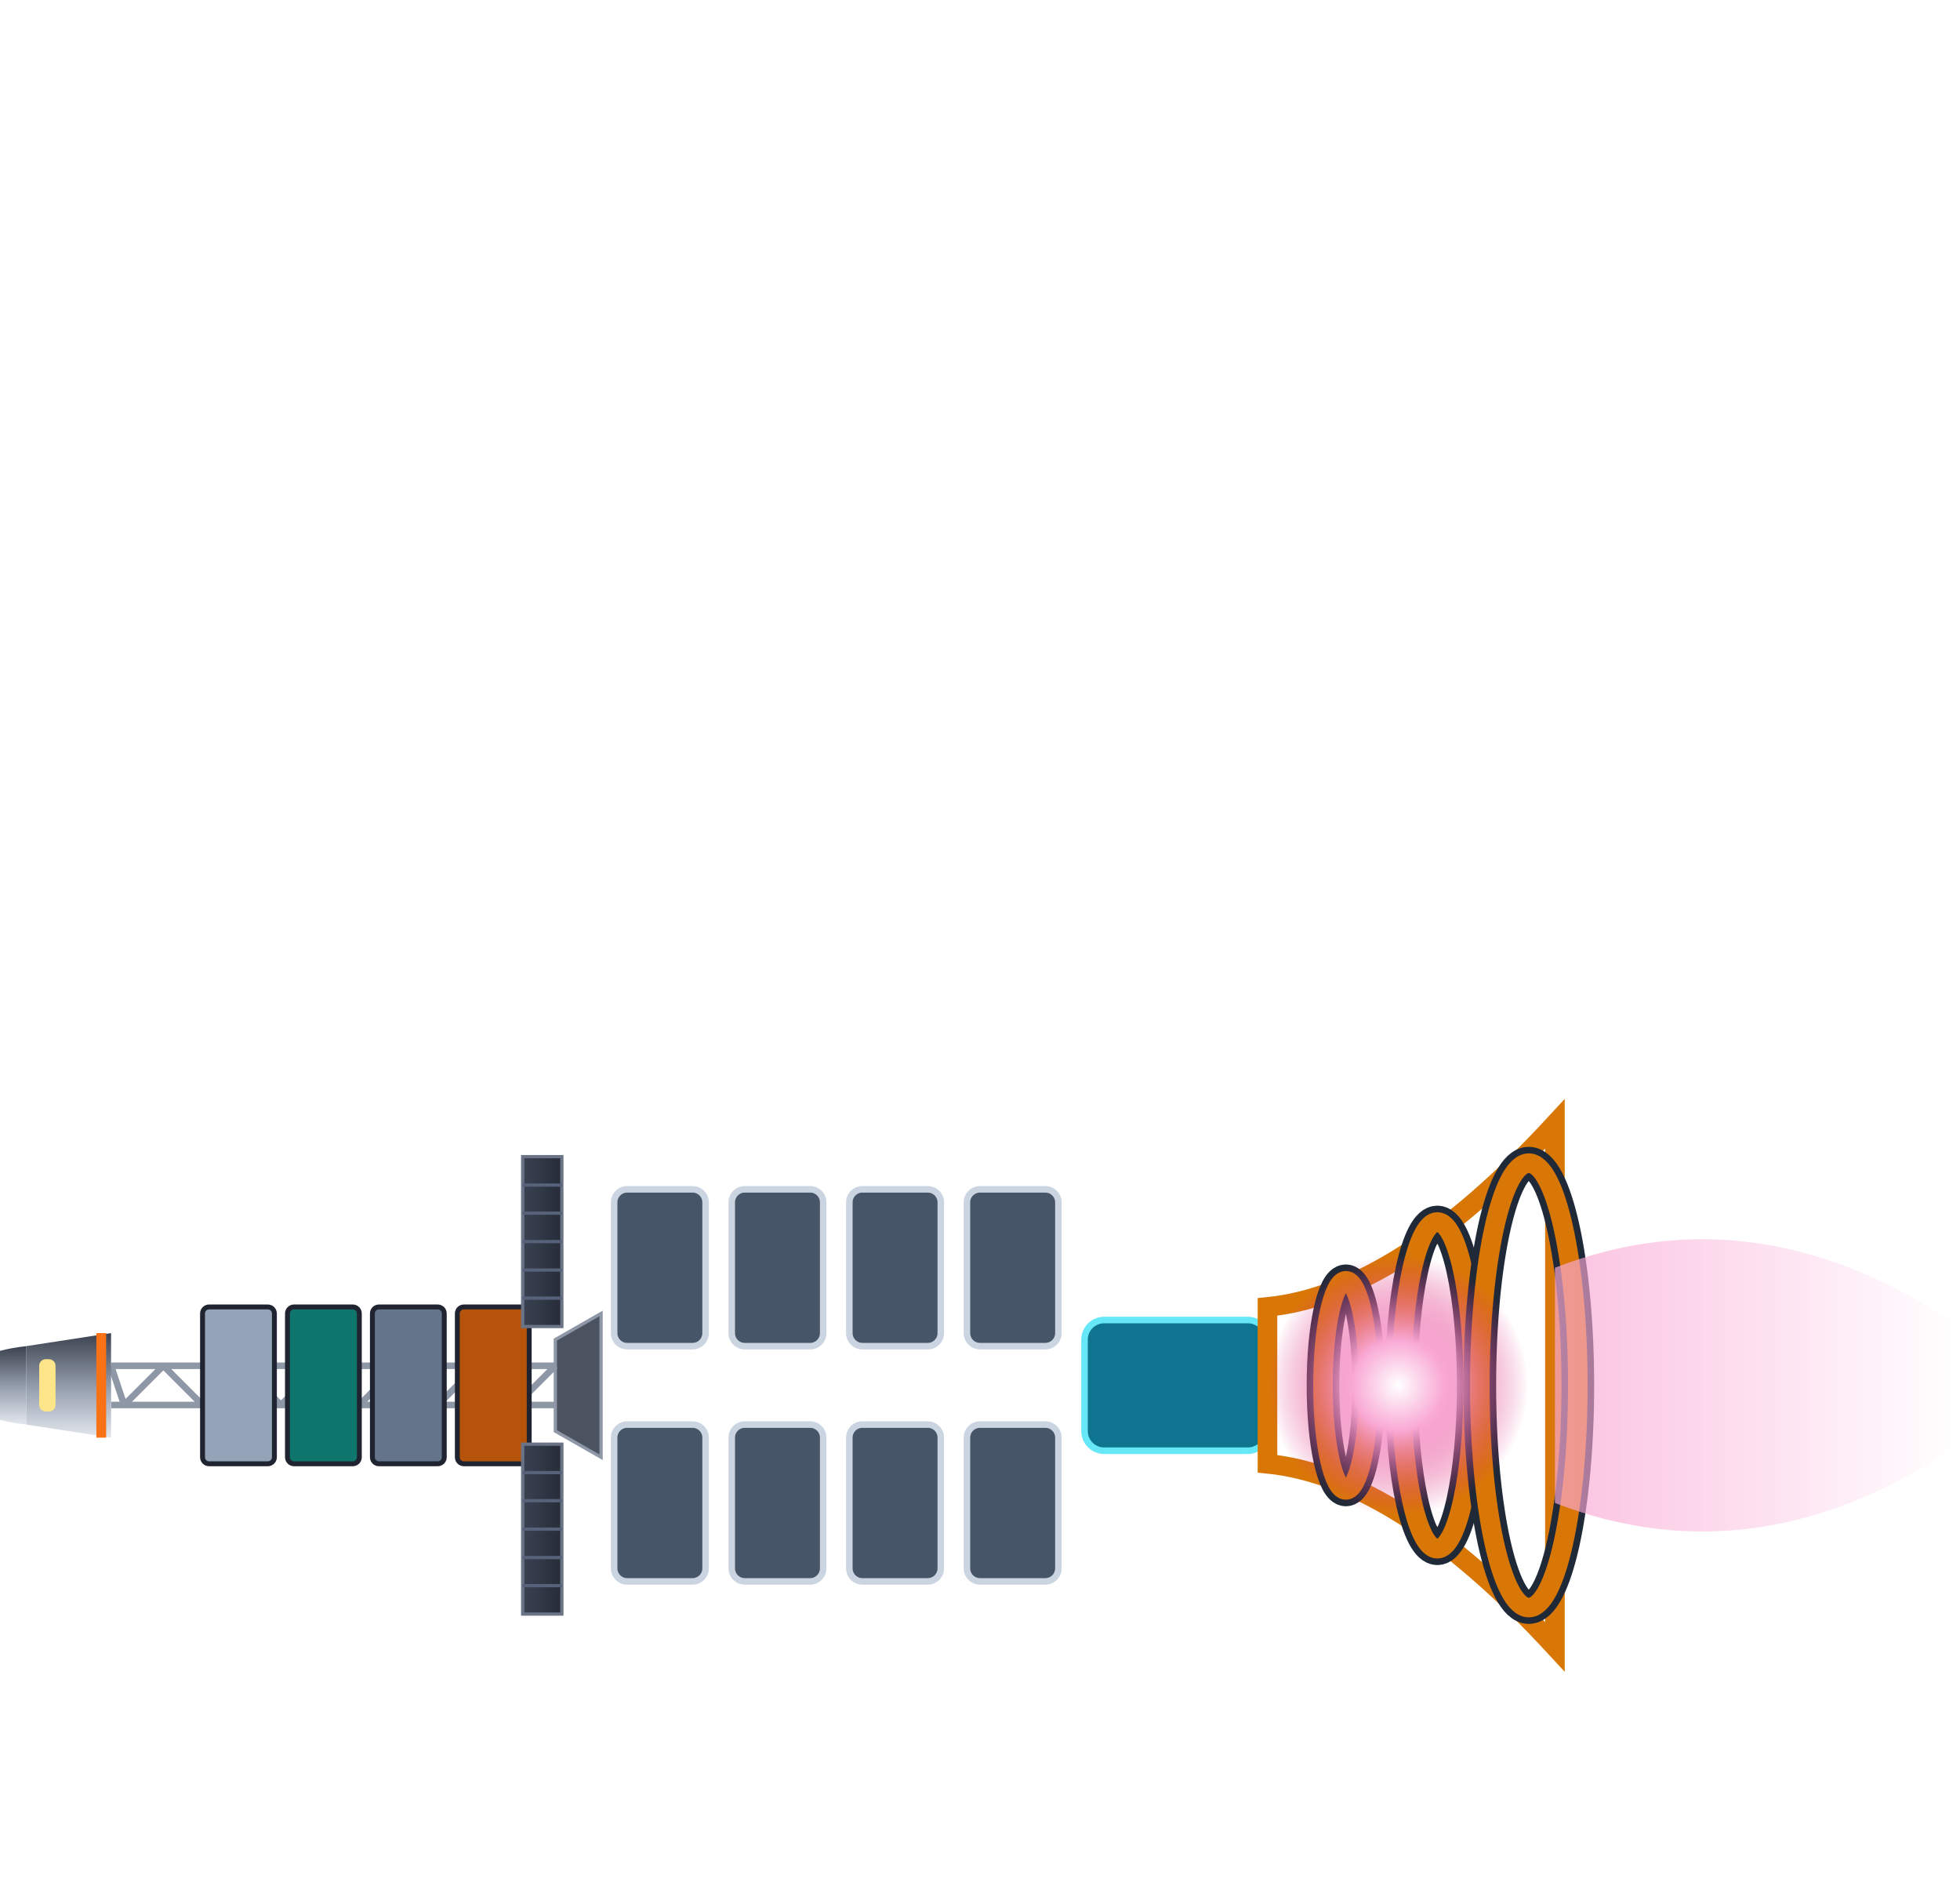
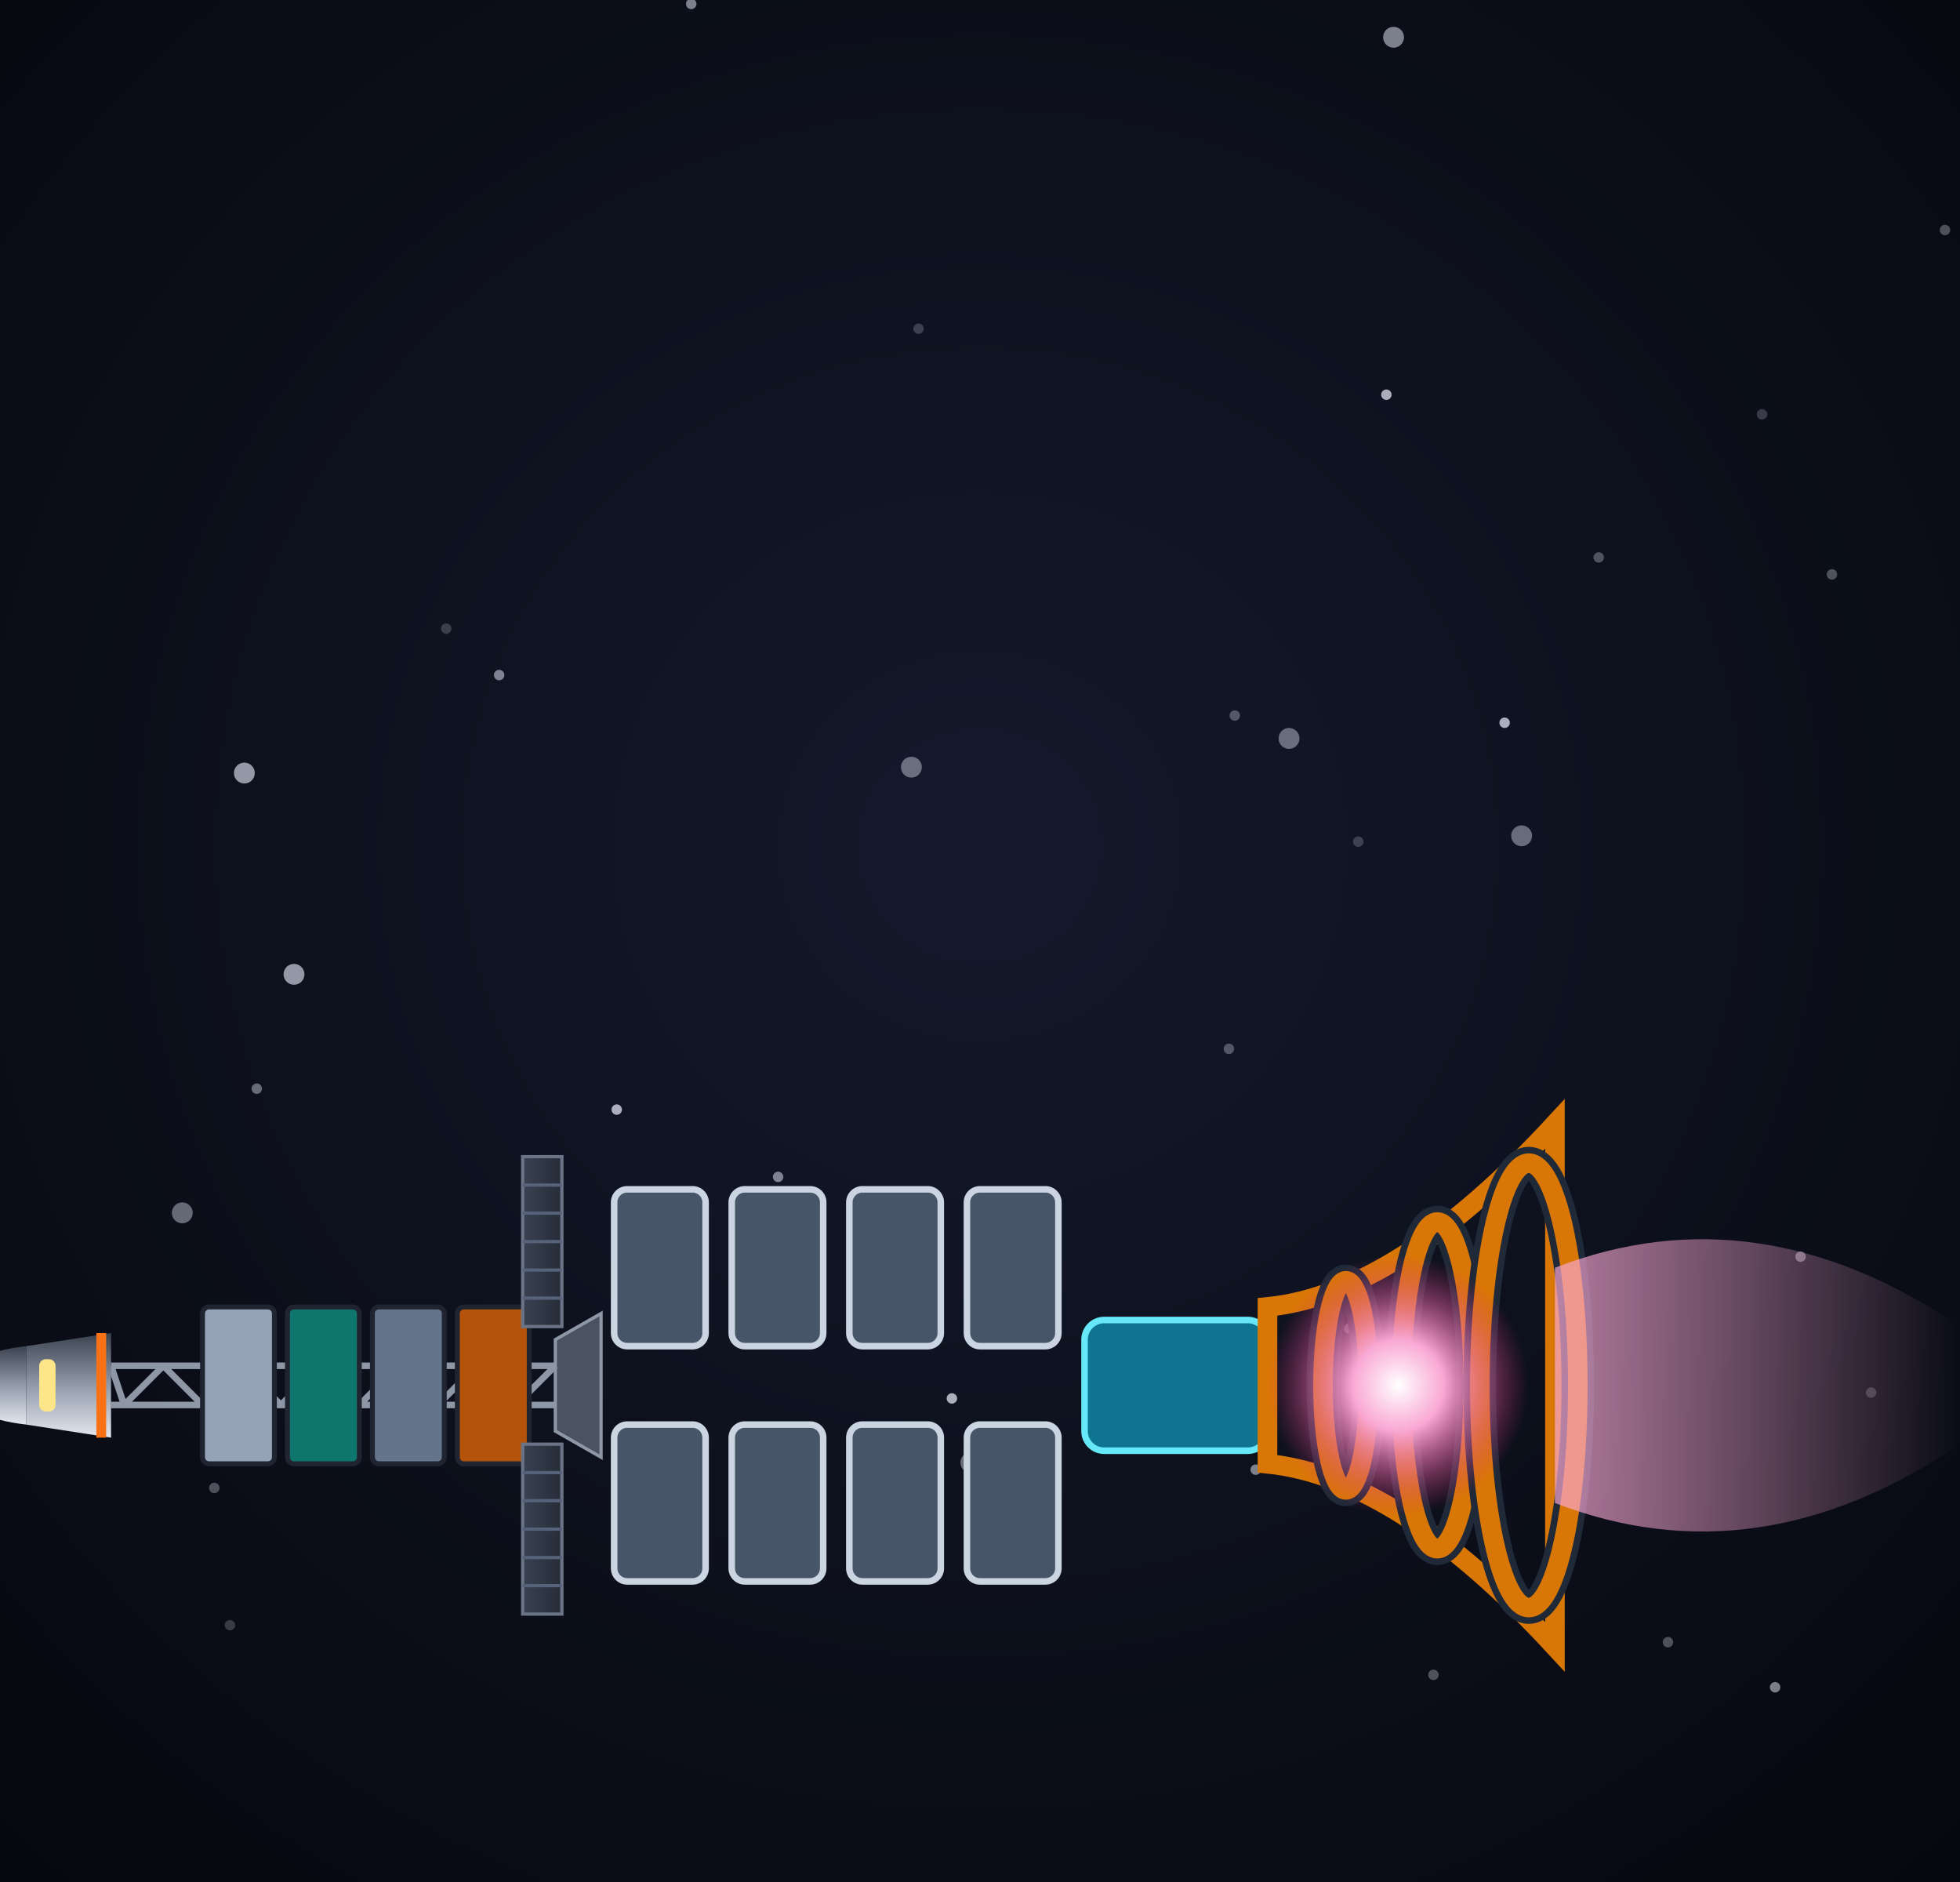
<svg xmlns="http://www.w3.org/2000/svg" viewBox="0 0 300 288" width="300" height="288">
  <defs>
    <filter id="glow" x="-50%" y="-50%" width="200%" height="200%">
      <feGaussianBlur stdDeviation="4" result="b" />
      <feMerge>
        <feMergeNode in="b" />
        <feMergeNode in="SourceGraphic" />
      </feMerge>
    </filter>
    <filter id="soft" x="-50%" y="-50%" width="200%" height="200%">
      <feGaussianBlur stdDeviation="9" />
    </filter>
-     <radialGradient id="bg">
-       <stop offset="0" stop-color="#05060c" />
+     <radialGradient id="bg" cx="50%" cy="45%" r="85%">
+       <stop offset="0%" stop-color="#141a2c" />
+       <stop offset="100%" stop-color="#04050a" />
    </radialGradient>
    <linearGradient id="mt" x1="0" y1="0" x2="0" y2="1">
      <stop offset="0" stop-color="#94a3b8" stop-opacity="1" />
      <stop offset="0.45" stop-color="#e2e8f0" stop-opacity="1" />
      <stop offset="1" stop-color="#475569" stop-opacity="1" />
    </linearGradient>
    <radialGradient id="zp" cx="50%" cy="50%" r="50%">
      <stop offset="0" stop-color="#ffffff" stop-opacity="1" />
      <stop offset="0.35" stop-color="#f9a8d4" stop-opacity="1" />
      <stop offset="1" stop-color="#db2777" stop-opacity="0" />
    </radialGradient>
    <linearGradient id="shHull" x1="0" y1="0" x2="1" y2="0">
      <stop offset="0" stop-color="#e3e7ee" stop-opacity="1" />
      <stop offset="0.45" stop-color="#9aa3b2" stop-opacity="1" />
      <stop offset="1" stop-color="#3b424f" stop-opacity="1" />
    </linearGradient>
    <radialGradient id="shTank" cx="35%" cy="35%" r="70%">
      <stop offset="0" stop-color="#f4f6fa" stop-opacity="1" />
      <stop offset="0.55" stop-color="#a7b0be" stop-opacity="1" />
      <stop offset="1" stop-color="#4b5260" stop-opacity="1" />
    </radialGradient>
    <linearGradient id="shRad" x1="0" y1="0" x2="0" y2="1">
      <stop offset="0" stop-color="#3a4252" stop-opacity="1" />
      <stop offset="1" stop-color="#262c38" stop-opacity="1" />
    </linearGradient>
    <linearGradient id="shPv" x1="0" y1="0" x2="0" y2="1">
      <stop offset="0" stop-color="#1e3a8a" stop-opacity="1" />
      <stop offset="1" stop-color="#172554" stop-opacity="1" />
    </linearGradient>
  </defs>
+   <rect width="300" height="288" fill="url(#bg)" />
+   <circle cx="286.4" cy="213.1" r="0.8" fill="#eef0ff" opacity="0.2" />
+   <circle cx="213.3" cy="5.7" r="1.6" fill="#eef0ff" opacity="0.5" />
+   <circle cx="35.2" cy="248.7" r="0.8" fill="#eef0ff" opacity="0.2" />
+   <circle cx="148.6" cy="223.8" r="1.6" fill="#eef0ff" opacity="0.4" />
+   <circle cx="271.7" cy="258.2" r="0.8" fill="#eef0ff" opacity="0.5" />
+   <circle cx="212.2" cy="60.4" r="0.8" fill="#eef0ff" opacity="0.7" />
+   <circle cx="232.9" cy="127.9" r="1.6" fill="#eef0ff" opacity="0.4" />
+   <circle cx="119.1" cy="180.1" r="0.8" fill="#eef0ff" opacity="0.5" />
+   <circle cx="244.7" cy="85.3" r="0.8" fill="#eef0ff" opacity="0.3" />
+   <circle cx="139.5" cy="117.4" r="1.6" fill="#eef0ff" opacity="0.4" />
+   <circle cx="255.3" cy="251.3" r="0.8" fill="#eef0ff" opacity="0.3" />
+   <circle cx="32.8" cy="227.7" r="0.8" fill="#eef0ff" opacity="0.3" />
+   <circle cx="68.3" cy="96.2" r="0.8" fill="#eef0ff" opacity="0.2" />
+   <circle cx="280.4" cy="87.9" r="0.8" fill="#eef0ff" opacity="0.3" />
+   <circle cx="76.4" cy="103.3" r="0.8" fill="#eef0ff" opacity="0.5" />
+   <circle cx="219.4" cy="256.3" r="0.8" fill="#eef0ff" opacity="0.3" />
+   <circle cx="94.4" cy="169.8" r="0.8" fill="#eef0ff" opacity="0.7" />
+   <circle cx="275.6" cy="192.3" r="0.8" fill="#eef0ff" opacity="0.4" />
+   <circle cx="192.6" cy="213.7" r="0.8" fill="#eef0ff" opacity="0.4" />
+   <circle cx="197.3" cy="113" r="1.6" fill="#eef0ff" opacity="0.4" />
+   <circle cx="230.3" cy="110.6" r="0.8" fill="#eef0ff" opacity="0.7" />
+   <circle cx="188.1" cy="160.5" r="0.8" fill="#eef0ff" opacity="0.3" />
+   <circle cx="189" cy="109.5" r="0.8" fill="#eef0ff" opacity="0.3" />
+   <circle cx="140.6" cy="50.3" r="0.8" fill="#eef0ff" opacity="0.2" />
+   <circle cx="105.8" cy="0.6" r="0.8" fill="#eef0ff" opacity="0.5" />
+   <circle cx="269.7" cy="63.4" r="0.8" fill="#eef0ff" opacity="0.2" />
+   <circle cx="206.5" cy="203.3" r="0.8" fill="#eef0ff" opacity="0.3" />
+   <circle cx="145.7" cy="214" r="0.8" fill="#eef0ff" opacity="0.7" />
+   <circle cx="39.3" cy="166.6" r="0.8" fill="#eef0ff" opacity="0.4" />
+   <circle cx="27.9" cy="185.6" r="1.6" fill="#eef0ff" opacity="0.4" />
+   <circle cx="207.9" cy="128.8" r="0.8" fill="#eef0ff" opacity="0.2" />
+   <circle cx="297.7" cy="35.2" r="0.8" fill="#eef0ff" opacity="0.3" />
+   <circle cx="104.8" cy="189.3" r="0.8" fill="#eef0ff" opacity="0.2" />
+   <circle cx="192.2" cy="224.9" r="0.8" fill="#eef0ff" opacity="0.5" />
+   <circle cx="45" cy="149.1" r="1.6" fill="#eef0ff" opacity="0.6" />
+   <circle cx="37.4" cy="118.3" r="1.6" fill="#eef0ff" opacity="0.6" />
  <g transform="">
    <g transform="translate(92 212) rotate(-90) scale(0.5)">
      <path d="M-22,0 L22,0 L14,-14 L-14,-14 Z" fill="#4b5260" stroke="#8e97a6" stroke-width="1" />
      <path d="M-6,-14 L-6,-150 M6,-14 L6,-150 M6,-14 L-6,-26 M-6,-26 L6,-38 M6,-38 L-6,-50 M-6,-50 L6,-62 M6,-62 L-6,-74 M-6,-74 L6,-86 M6,-86 L-6,-98 M-6,-98 L6,-110 M6,-110 L-6,-122 M-6,-122 L6,-134 M6,-134 L-6,-146 M-6,-146 L6,-150" stroke="#8e97a6" stroke-width="2" fill="none" />
      <rect x="-24" y="-44" width="48" height="22" rx="2" fill="#b45309" stroke="#1f2430" stroke-width="1.5" />
      <rect x="-24" y="-70" width="48" height="22" rx="2" fill="#64748b" stroke="#1f2430" stroke-width="1.5" />
      <rect x="-24" y="-96" width="48" height="22" rx="2" fill="#0f766e" stroke="#1f2430" stroke-width="1.5" />
      <rect x="-24" y="-122" width="48" height="22" rx="2" fill="#94a3b8" stroke="#1f2430" stroke-width="1.5" />
      <rect x="-70" y="-24" width="52" height="12" fill="url(#shRad)" stroke="#6b7487" stroke-width="1" />
      <line x1="-61.3" y1="-24" x2="-61.3" y2="-12" stroke="#56627a" stroke-width="1" />
      <line x1="-52.7" y1="-24" x2="-52.7" y2="-12" stroke="#56627a" stroke-width="1" />
      <line x1="-44" y1="-24" x2="-44" y2="-12" stroke="#56627a" stroke-width="1" />
      <line x1="-35.3" y1="-24" x2="-35.3" y2="-12" stroke="#56627a" stroke-width="1" />
      <line x1="-26.7" y1="-24" x2="-26.7" y2="-12" stroke="#56627a" stroke-width="1" />
      <rect x="18" y="-24" width="52" height="12" fill="url(#shRad)" stroke="#6b7487" stroke-width="1" />
      <line x1="26.7" y1="-24" x2="26.7" y2="-12" stroke="#56627a" stroke-width="1" />
      <line x1="35.3" y1="-24" x2="35.3" y2="-12" stroke="#56627a" stroke-width="1" />
      <line x1="44" y1="-24" x2="44" y2="-12" stroke="#56627a" stroke-width="1" />
      <line x1="52.7" y1="-24" x2="52.7" y2="-12" stroke="#56627a" stroke-width="1" />
      <line x1="61.3" y1="-24" x2="61.3" y2="-12" stroke="#56627a" stroke-width="1" />
      <path d="M-16,-150 L16,-150 L12,-176 L-12,-176 Z" fill="url(#shHull)" />
      <path d="M-12,-176 L12,-176 Q10,-194 0,-200 Q-10,-194 -12,-176 Z" fill="url(#shHull)" />
      <rect x="-8" y="-172" width="16" height="5" rx="2" fill="#fde68a" />
      <line x1="-16" y1="-153" x2="16" y2="-153" stroke="#f97316" stroke-width="3" />
    </g>
    <rect x="94" y="182" width="14" height="24" rx="2" fill="#475569" stroke="#cbd5e1" />
    <rect x="94" y="218" width="14" height="24" rx="2" fill="#475569" stroke="#cbd5e1" />
    <rect x="112" y="182" width="14" height="24" rx="2" fill="#475569" stroke="#cbd5e1" />
    <rect x="112" y="218" width="14" height="24" rx="2" fill="#475569" stroke="#cbd5e1" />
    <rect x="130" y="182" width="14" height="24" rx="2" fill="#475569" stroke="#cbd5e1" />
    <rect x="130" y="218" width="14" height="24" rx="2" fill="#475569" stroke="#cbd5e1" />
    <rect x="148" y="182" width="14" height="24" rx="2" fill="#475569" stroke="#cbd5e1" />
    <rect x="148" y="218" width="14" height="24" rx="2" fill="#475569" stroke="#cbd5e1" />
    <rect x="166" y="202" width="28" height="20" rx="3" fill="#0e7490" stroke="#67e8f9" />
    <path d="M194,200 Q214,198 238,172 L238,252 Q214,226 194,224 Z" fill="none" stroke="#d97706" stroke-width="3" />
    <ellipse cx="206" cy="212" rx="3.5" ry="16" fill="none" stroke="#1f2937" stroke-width="5" />
    <ellipse cx="206" cy="212" rx="3.5" ry="16" fill="none" stroke="#d97706" stroke-width="3" />
    <ellipse cx="220" cy="212" rx="5.5" ry="25" fill="none" stroke="#1f2937" stroke-width="5" />
    <ellipse cx="220" cy="212" rx="5.5" ry="25" fill="none" stroke="#d97706" stroke-width="3" />
    <ellipse cx="234" cy="212" rx="7.5" ry="34" fill="none" stroke="#1f2937" stroke-width="5" />
    <ellipse cx="234" cy="212" rx="7.5" ry="34" fill="none" stroke="#d97706" stroke-width="3" />
    <circle cx="214" cy="212" r="20" fill="url(#zp)" />
    <defs>
      <linearGradient id="p7" x1="0" y1="0" x2="1" y2="0">
        <stop offset="0" stop-color="#f9a8d4" stop-opacity="0.7" />
        <stop offset="1" stop-color="#f9a8d4" stop-opacity="0" />
      </linearGradient>
    </defs>
    <path d="M238,194 Q269,182 300,203 L300,221 Q269,242 238,230 Z" fill="url(#p7)" />
  </g>
</svg>
